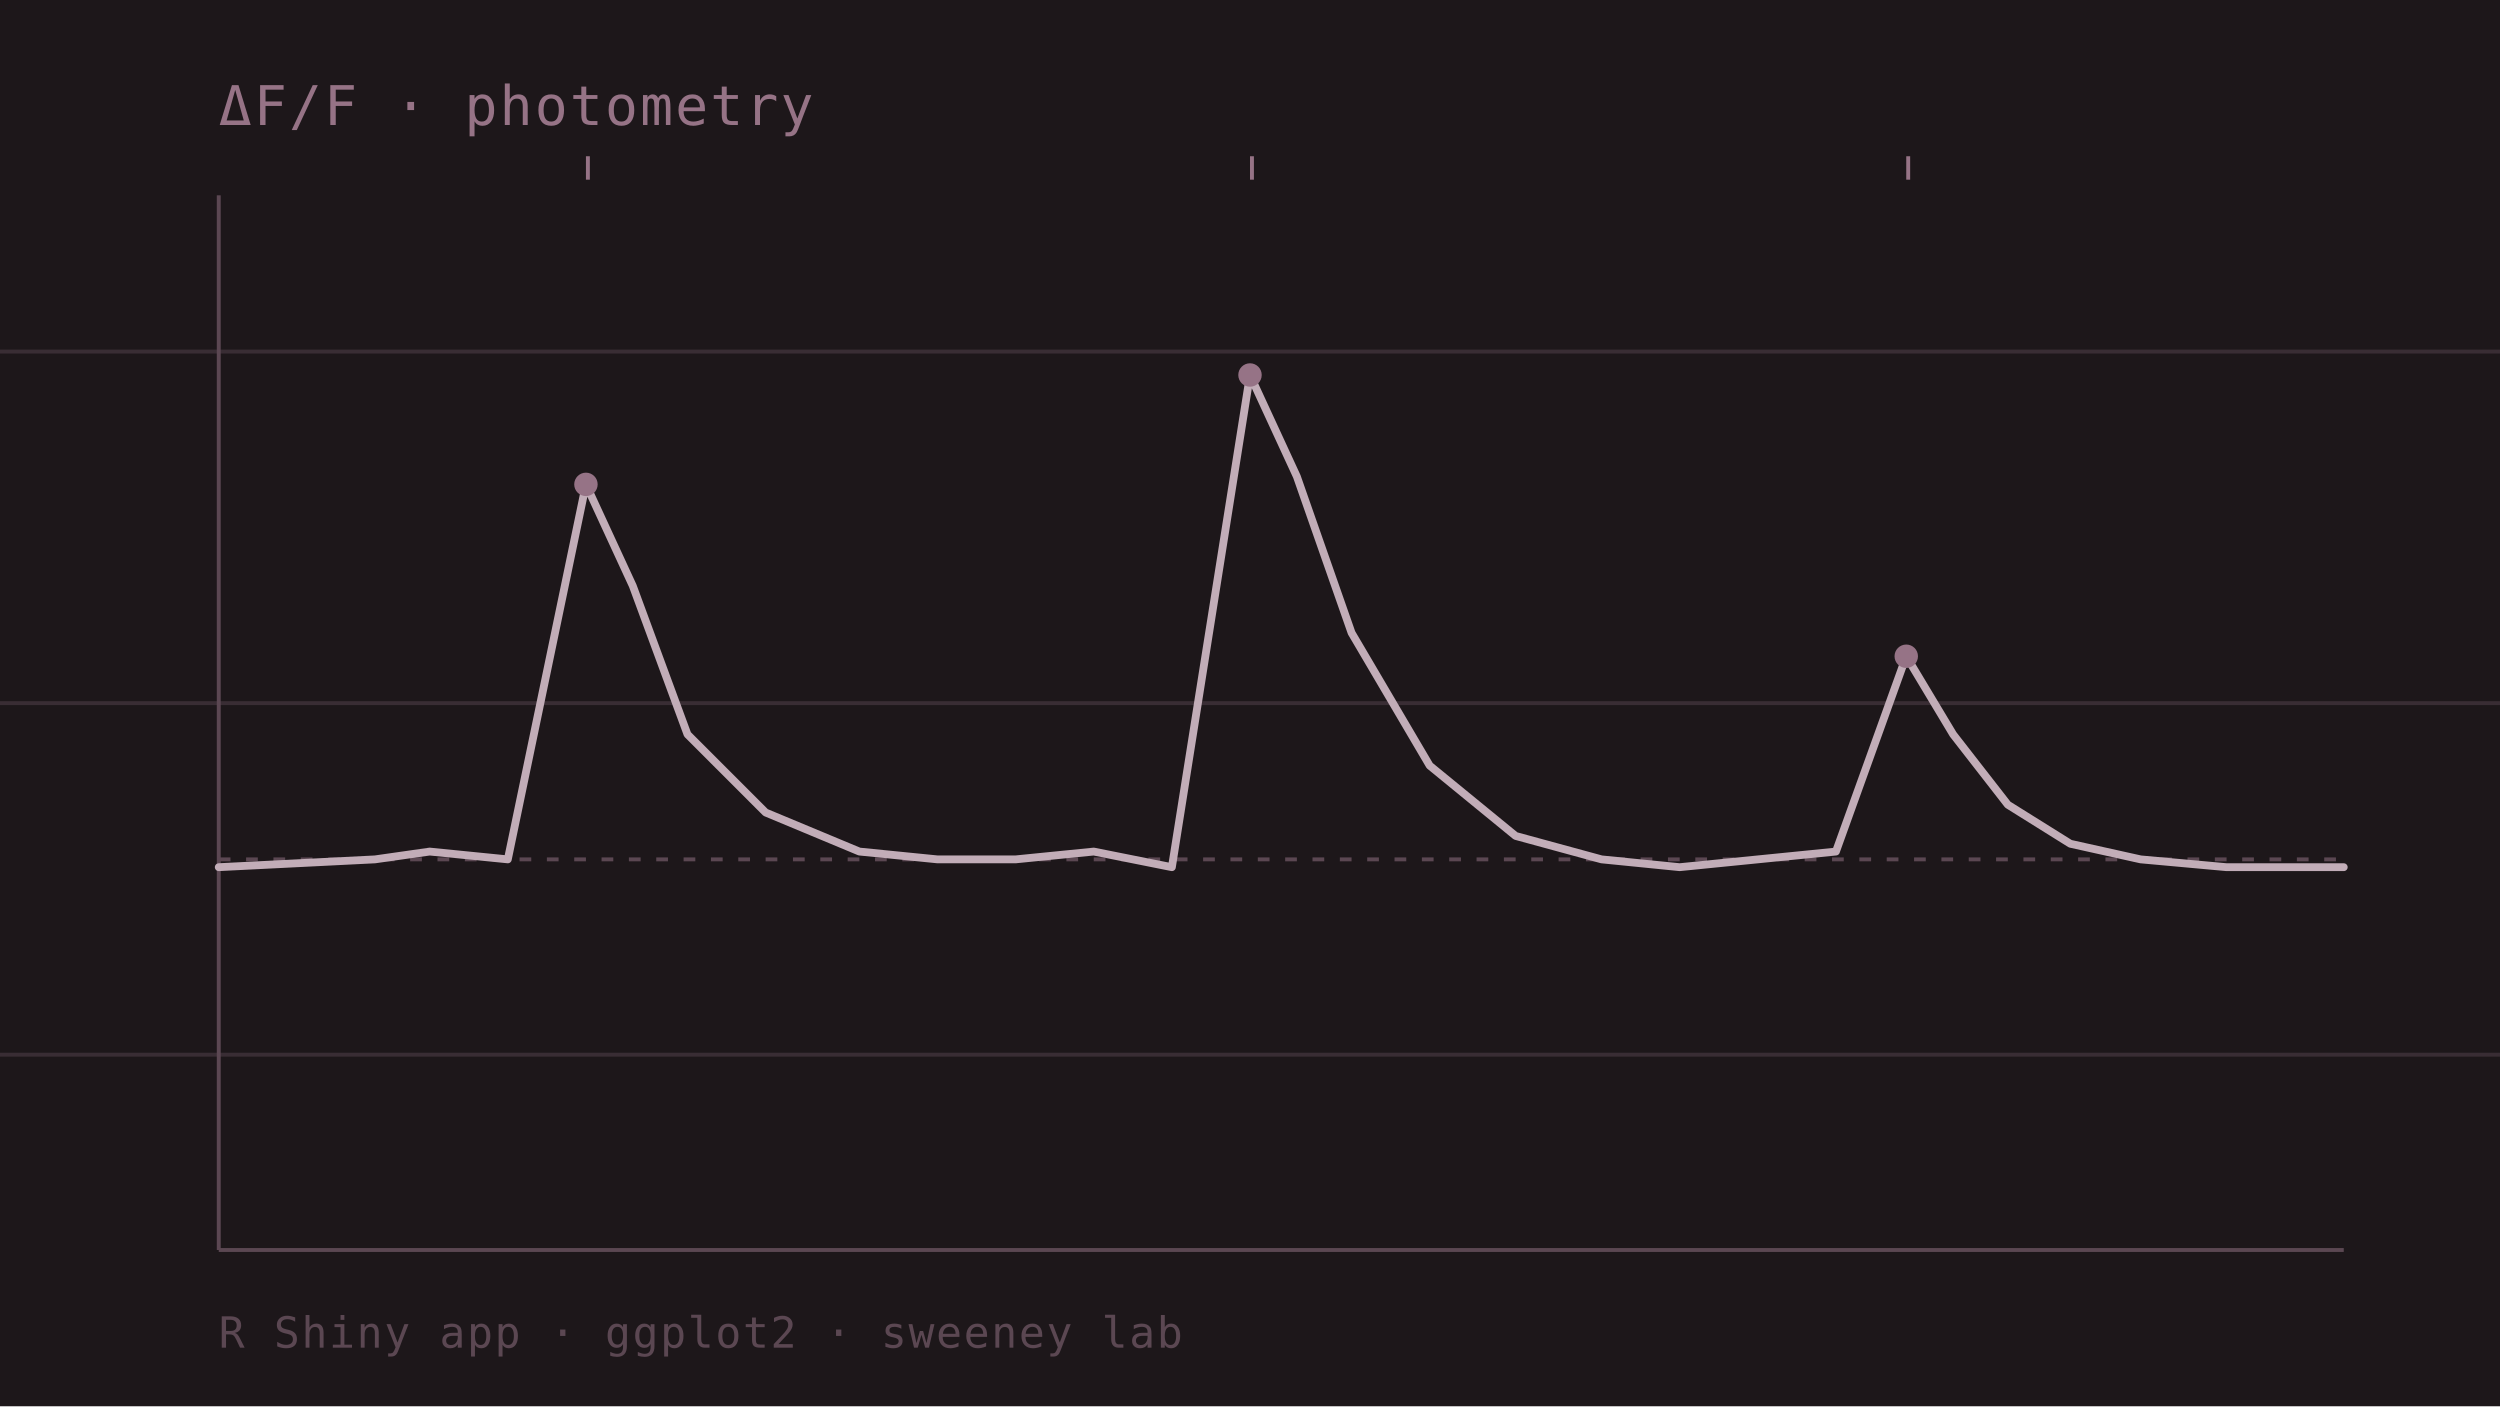
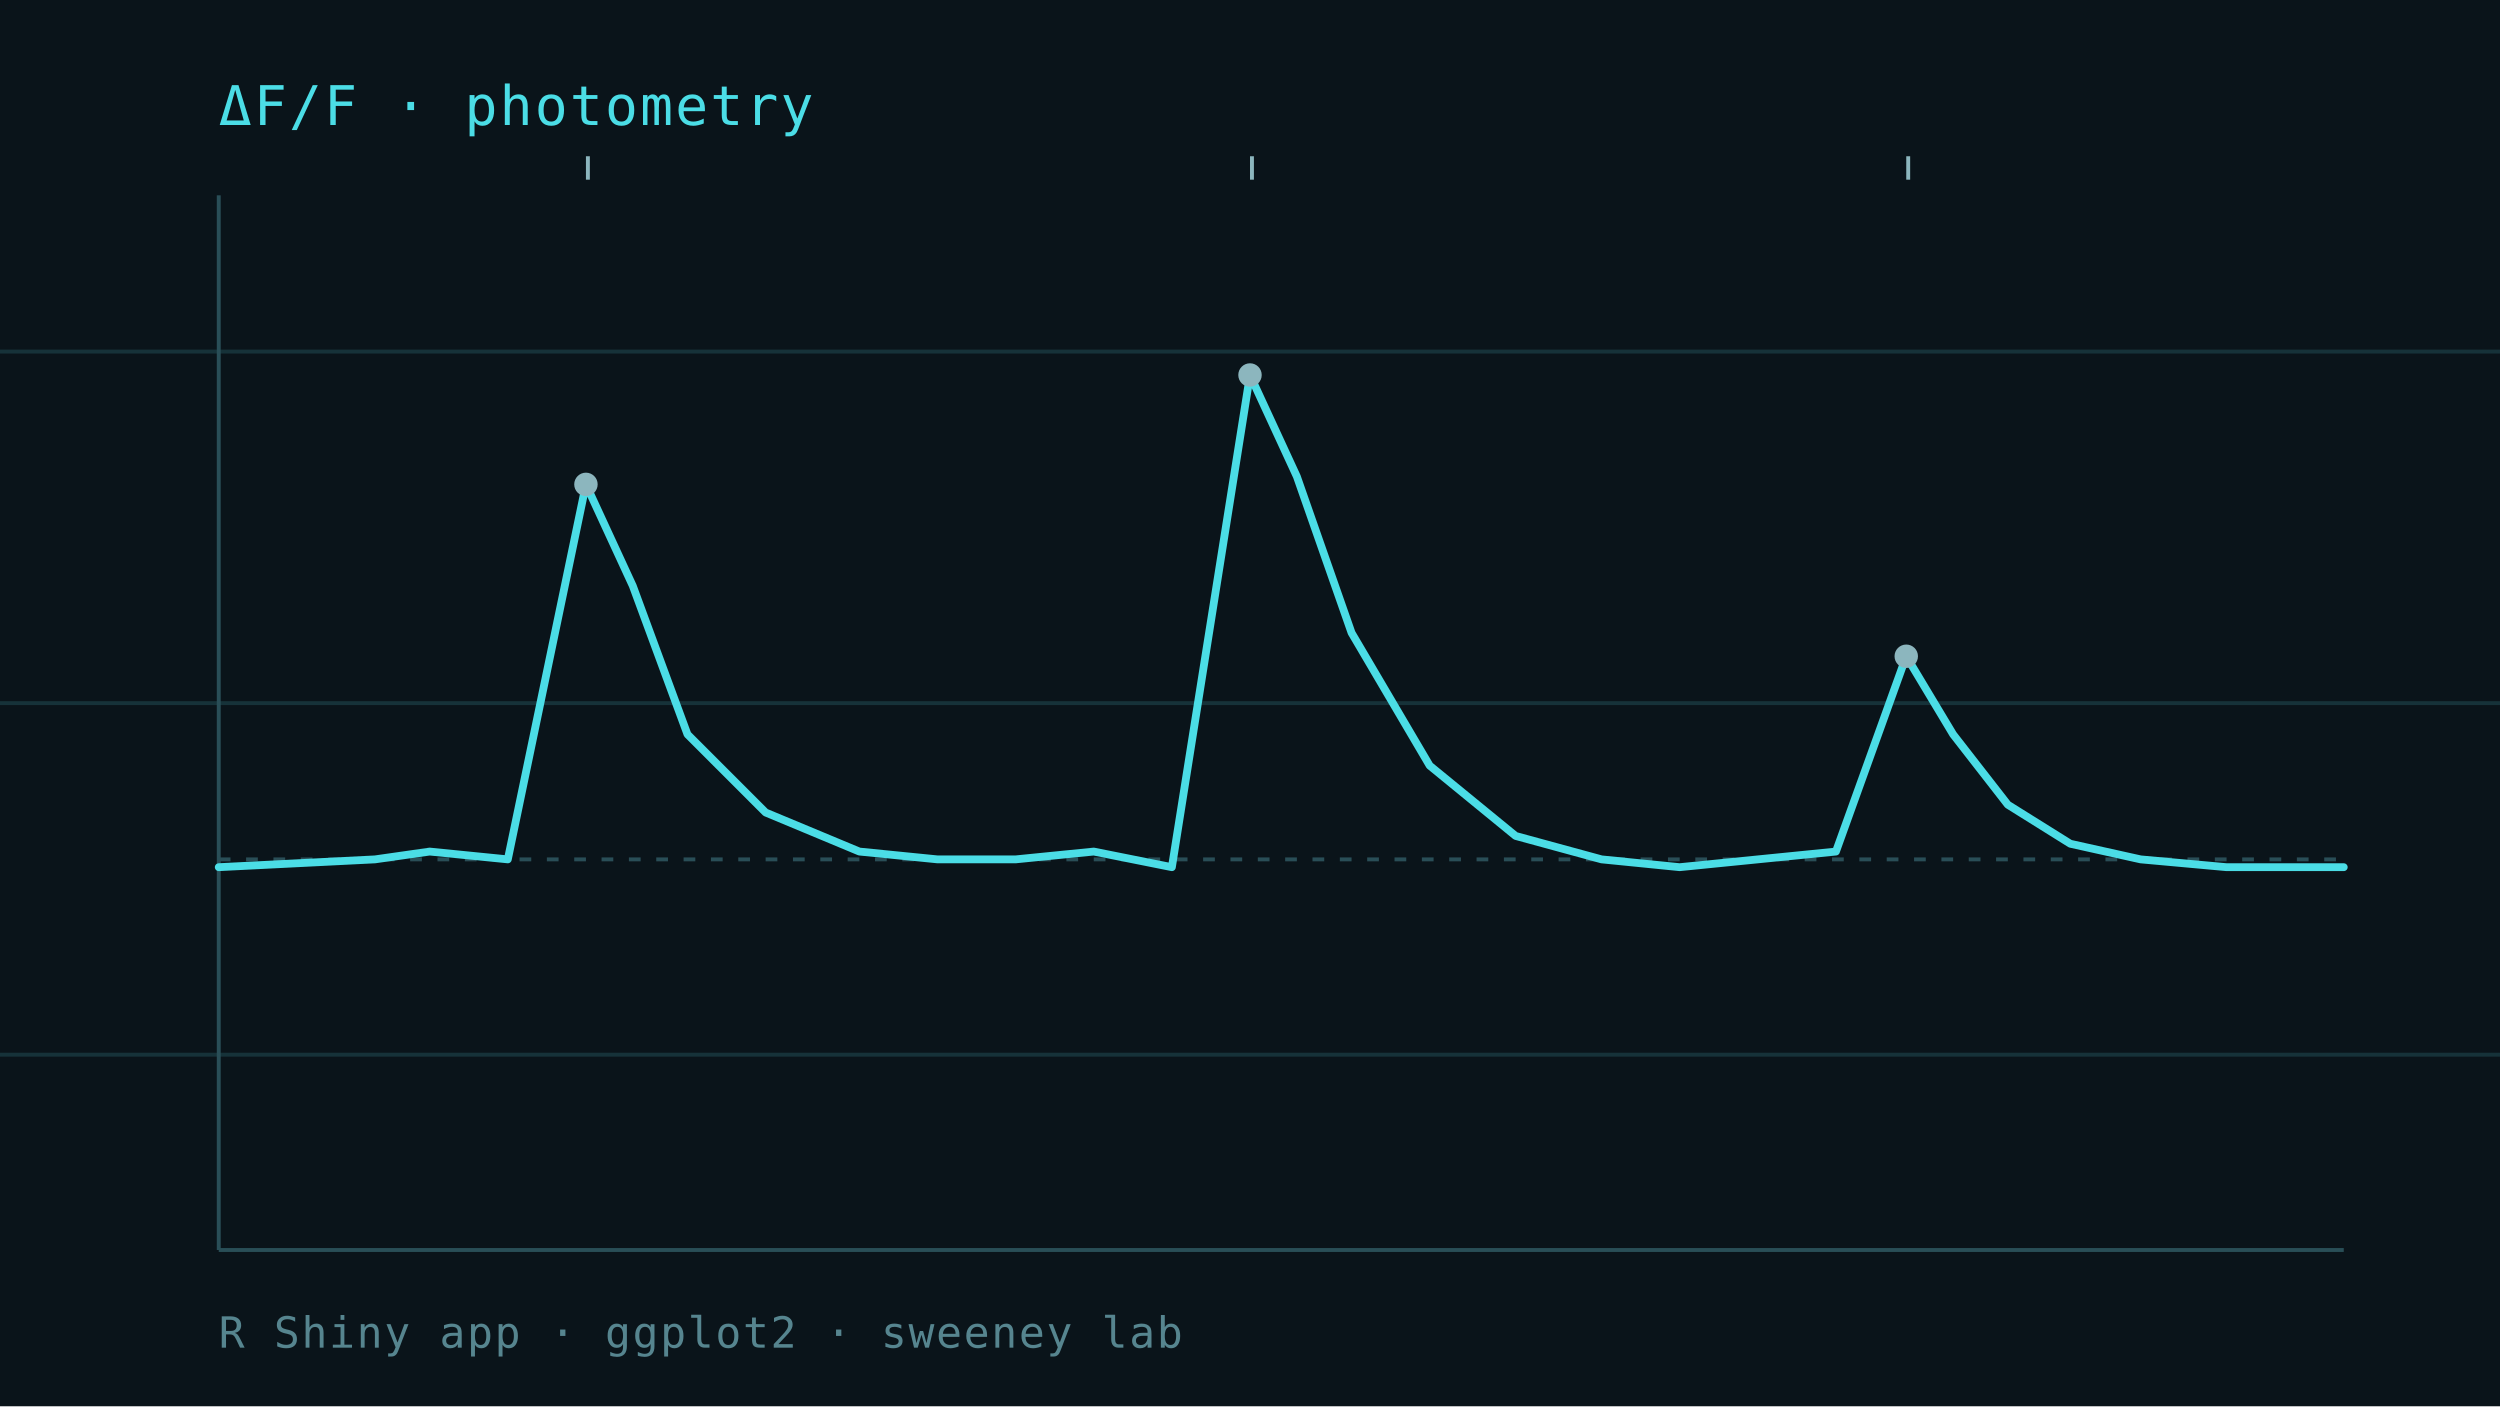
<svg xmlns="http://www.w3.org/2000/svg" viewBox="0 0 640 360" preserveAspectRatio="xMidYMid slice" role="img" aria-label="Fiber photometry signal trace thumbnail">
  <defs>
    <style>
-       .bg { fill: #1D171A; }
-       .grid-line { stroke: #392D34; stroke-width: 1; }
-       .axis { stroke: #5B4752; stroke-width: 1; }
-       .trace { stroke: #C2ADB8; stroke-width: 2; fill: none; stroke-linecap: round; stroke-linejoin: round; }
-       .baseline { stroke: #5B4752; stroke-width: 1; stroke-dasharray: 3 4; fill: none; }
-       .event { fill: #967386; }
-       .label { font-family: "Fragment Mono", ui-monospace, "SF Mono", Menlo, monospace; font-size: 14px; fill: #967386; letter-spacing: 0.04em; }
-       .label-dim { font-family: "Fragment Mono", ui-monospace, "SF Mono", Menlo, monospace; font-size: 11px; fill: #5B4752; letter-spacing: 0.04em; }
+       .bg { fill: #0A141A; }
+       .grid-line { stroke: #163239; stroke-width: 1; }
+       .axis { stroke: #294E57; stroke-width: 1; }
+       .trace { stroke: #4BDDE6; stroke-width: 2; fill: none; stroke-linecap: round; stroke-linejoin: round; }
+       .baseline { stroke: #294E57; stroke-width: 1; stroke-dasharray: 3 4; fill: none; }
+       .event { fill: #8CB6BE; }
+       .label { font-family: "JetBrains Mono", ui-monospace, "SF Mono", Menlo, monospace; font-size: 14px; fill: #4BDDE6; letter-spacing: 0.04em; }
+       .label-dim { font-family: "JetBrains Mono", ui-monospace, "SF Mono", Menlo, monospace; font-size: 11px; fill: #56858F; letter-spacing: 0.04em; }
    </style>
  </defs>
  <rect class="bg" width="640" height="360" />
  <g class="grid-line">
    <line x1="0" y1="90" x2="640" y2="90" />
    <line x1="0" y1="180" x2="640" y2="180" />
    <line x1="0" y1="270" x2="640" y2="270" />
  </g>
  <g class="axis">
    <line x1="56" y1="320" x2="600" y2="320" />
    <line x1="56" y1="50" x2="56" y2="320" />
  </g>
  <line class="baseline" x1="56" y1="220" x2="600" y2="220" />
  <path class="trace" d="     M 56 222     L 96 220 L 110 218 L 130 220     L 150 124 L 162 150 L 176 188 L 196 208 L 220 218 L 240 220     L 260 220 L 280 218 L 300 222     L 320 96  L 332 122 L 346 162 L 366 196 L 388 214 L 410 220 L 430 222     L 450 220 L 470 218     L 488 168 L 500 188 L 514 206 L 530 216 L 548 220 L 570 222 L 600 222   " />
  <g class="event">
    <rect x="150" y="40" width="1" height="6" />
    <rect x="320" y="40" width="1" height="6" />
    <rect x="488" y="40" width="1" height="6" />
    <circle cx="150" cy="124" r="3" />
    <circle cx="320" cy="96" r="3" />
    <circle cx="488" cy="168" r="3" />
  </g>
  <text class="label" x="56" y="32">ΔF/F · photometry</text>
  <text class="label-dim" x="56" y="345">R Shiny app · ggplot2 · sweeney lab</text>
</svg>
